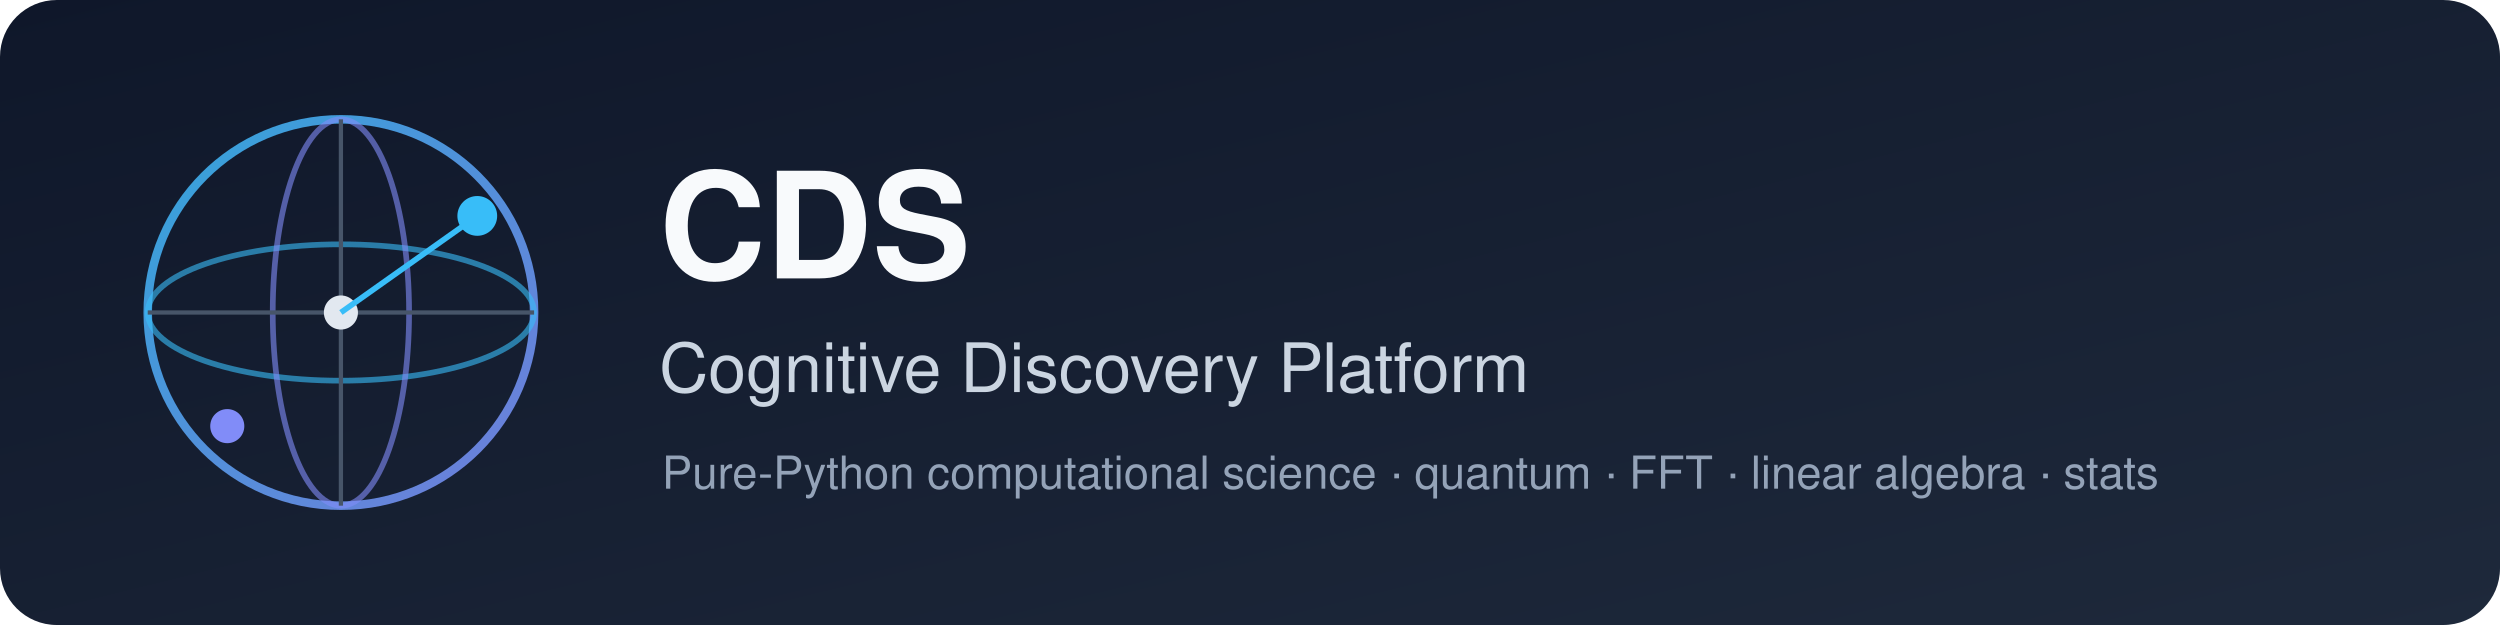
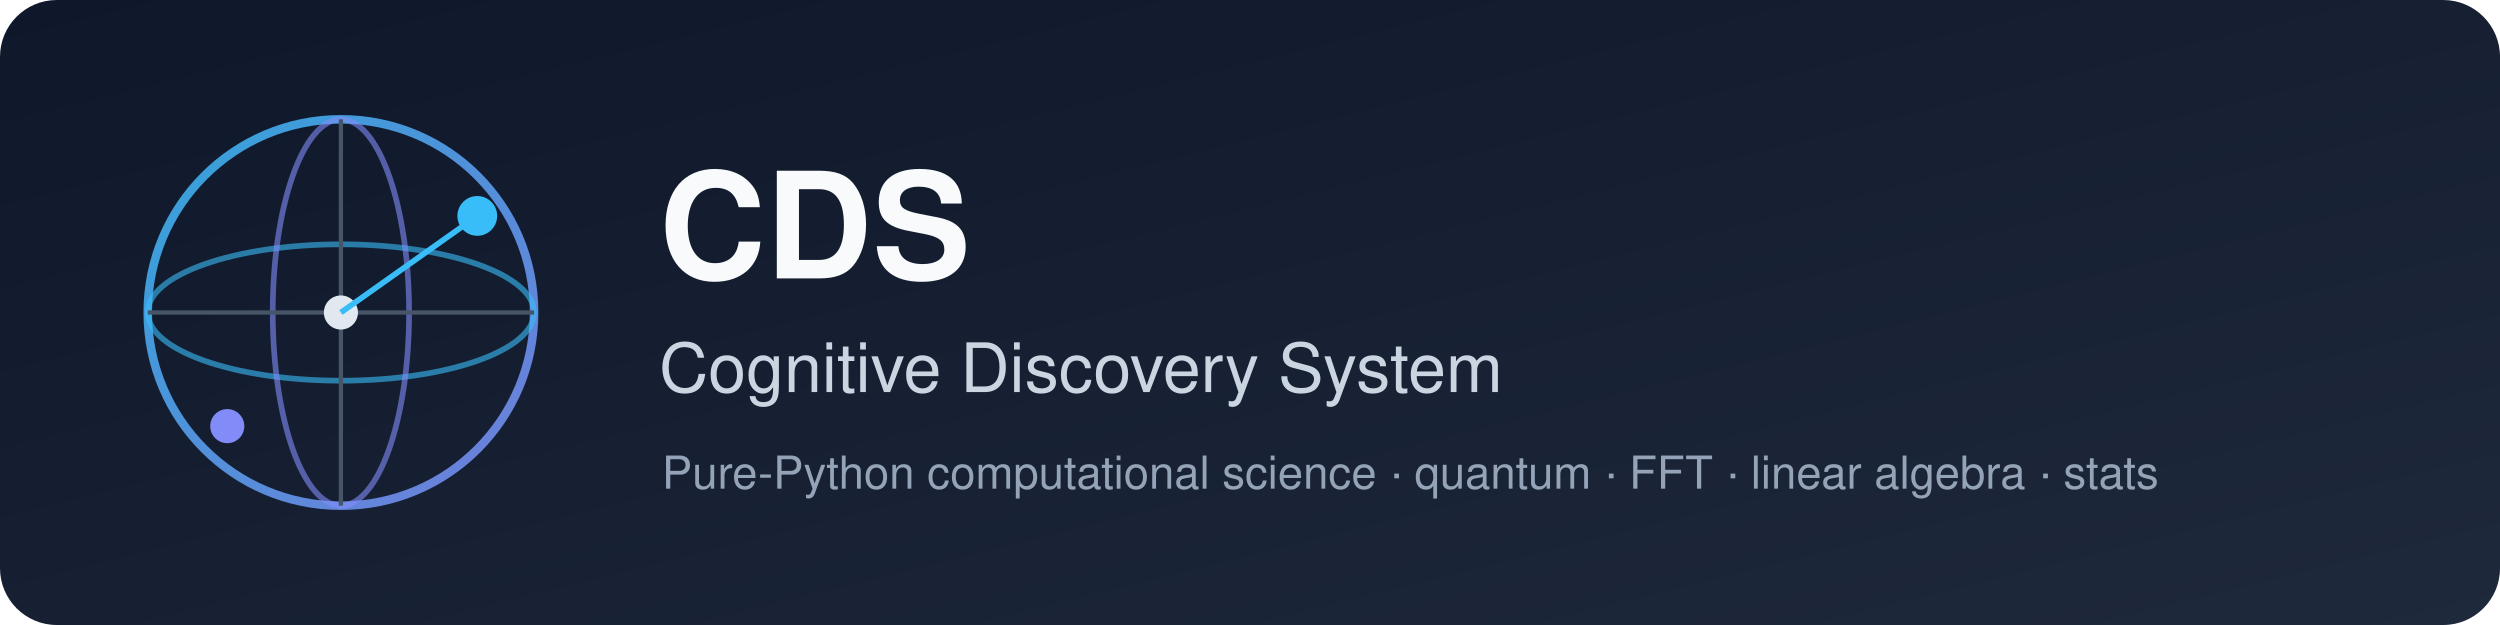
- <svg xmlns="http://www.w3.org/2000/svg" width="880" height="220" viewBox="0 0 880 220" role="img" aria-label="Cognitive Discovery Platform">
+ <svg xmlns="http://www.w3.org/2000/svg" width="880" height="220" viewBox="0 0 880 220" role="img" aria-label="Cognitive Discovery System">
  <defs>
    <linearGradient id="bg" x1="0" y1="0" x2="1" y2="1">
      <stop offset="0" stop-color="#0f172a" />
      <stop offset="1" stop-color="#1e293b" />
    </linearGradient>
    <linearGradient id="accent" x1="0" y1="0" x2="1" y2="1">
      <stop offset="0" stop-color="#38bdf8" />
      <stop offset="1" stop-color="#818cf8" />
    </linearGradient>
  </defs>
  <rect width="880" height="220" rx="20" fill="url(#bg)" />
  <g transform="translate(120,110)">
    <circle r="68" fill="none" stroke="url(#accent)" stroke-width="3" opacity="0.85" />
    <ellipse rx="68" ry="24" fill="none" stroke="#38bdf8" stroke-width="2" opacity="0.6" />
    <ellipse rx="24" ry="68" fill="none" stroke="#818cf8" stroke-width="2" opacity="0.6" />
    <line x1="-68" y1="0" x2="68" y2="0" stroke="#475569" stroke-width="1.5" />
    <line x1="0" y1="-68" x2="0" y2="68" stroke="#475569" stroke-width="1.5" />
    <circle cx="48" cy="-34" r="7" fill="#38bdf8" />
    <circle cx="-40" cy="40" r="6" fill="#818cf8" />
    <circle cx="0" cy="0" r="6" fill="#e2e8f0" />
    <line x1="0" y1="0" x2="48" y2="-34" stroke="#38bdf8" stroke-width="2" />
  </g>
  <text x="232" y="98" font-family="'Segoe UI',Helvetica,Arial,sans-serif" font-size="52" font-weight="700" fill="#f8fafc">
    CDS
  </text>
  <text x="232" y="138" font-family="'Segoe UI',Helvetica,Arial,sans-serif" font-size="24" font-weight="500" fill="#cbd5e1">
-     Cognitive Discovery Platform
+     Cognitive Discovery System
  </text>
  <text x="233" y="172" font-family="'Segoe UI',Helvetica,Arial,sans-serif" font-size="16" fill="#94a3b8">
    Pure-Python computational science · quantum · FFT · linear algebra · stats
  </text>
</svg>
